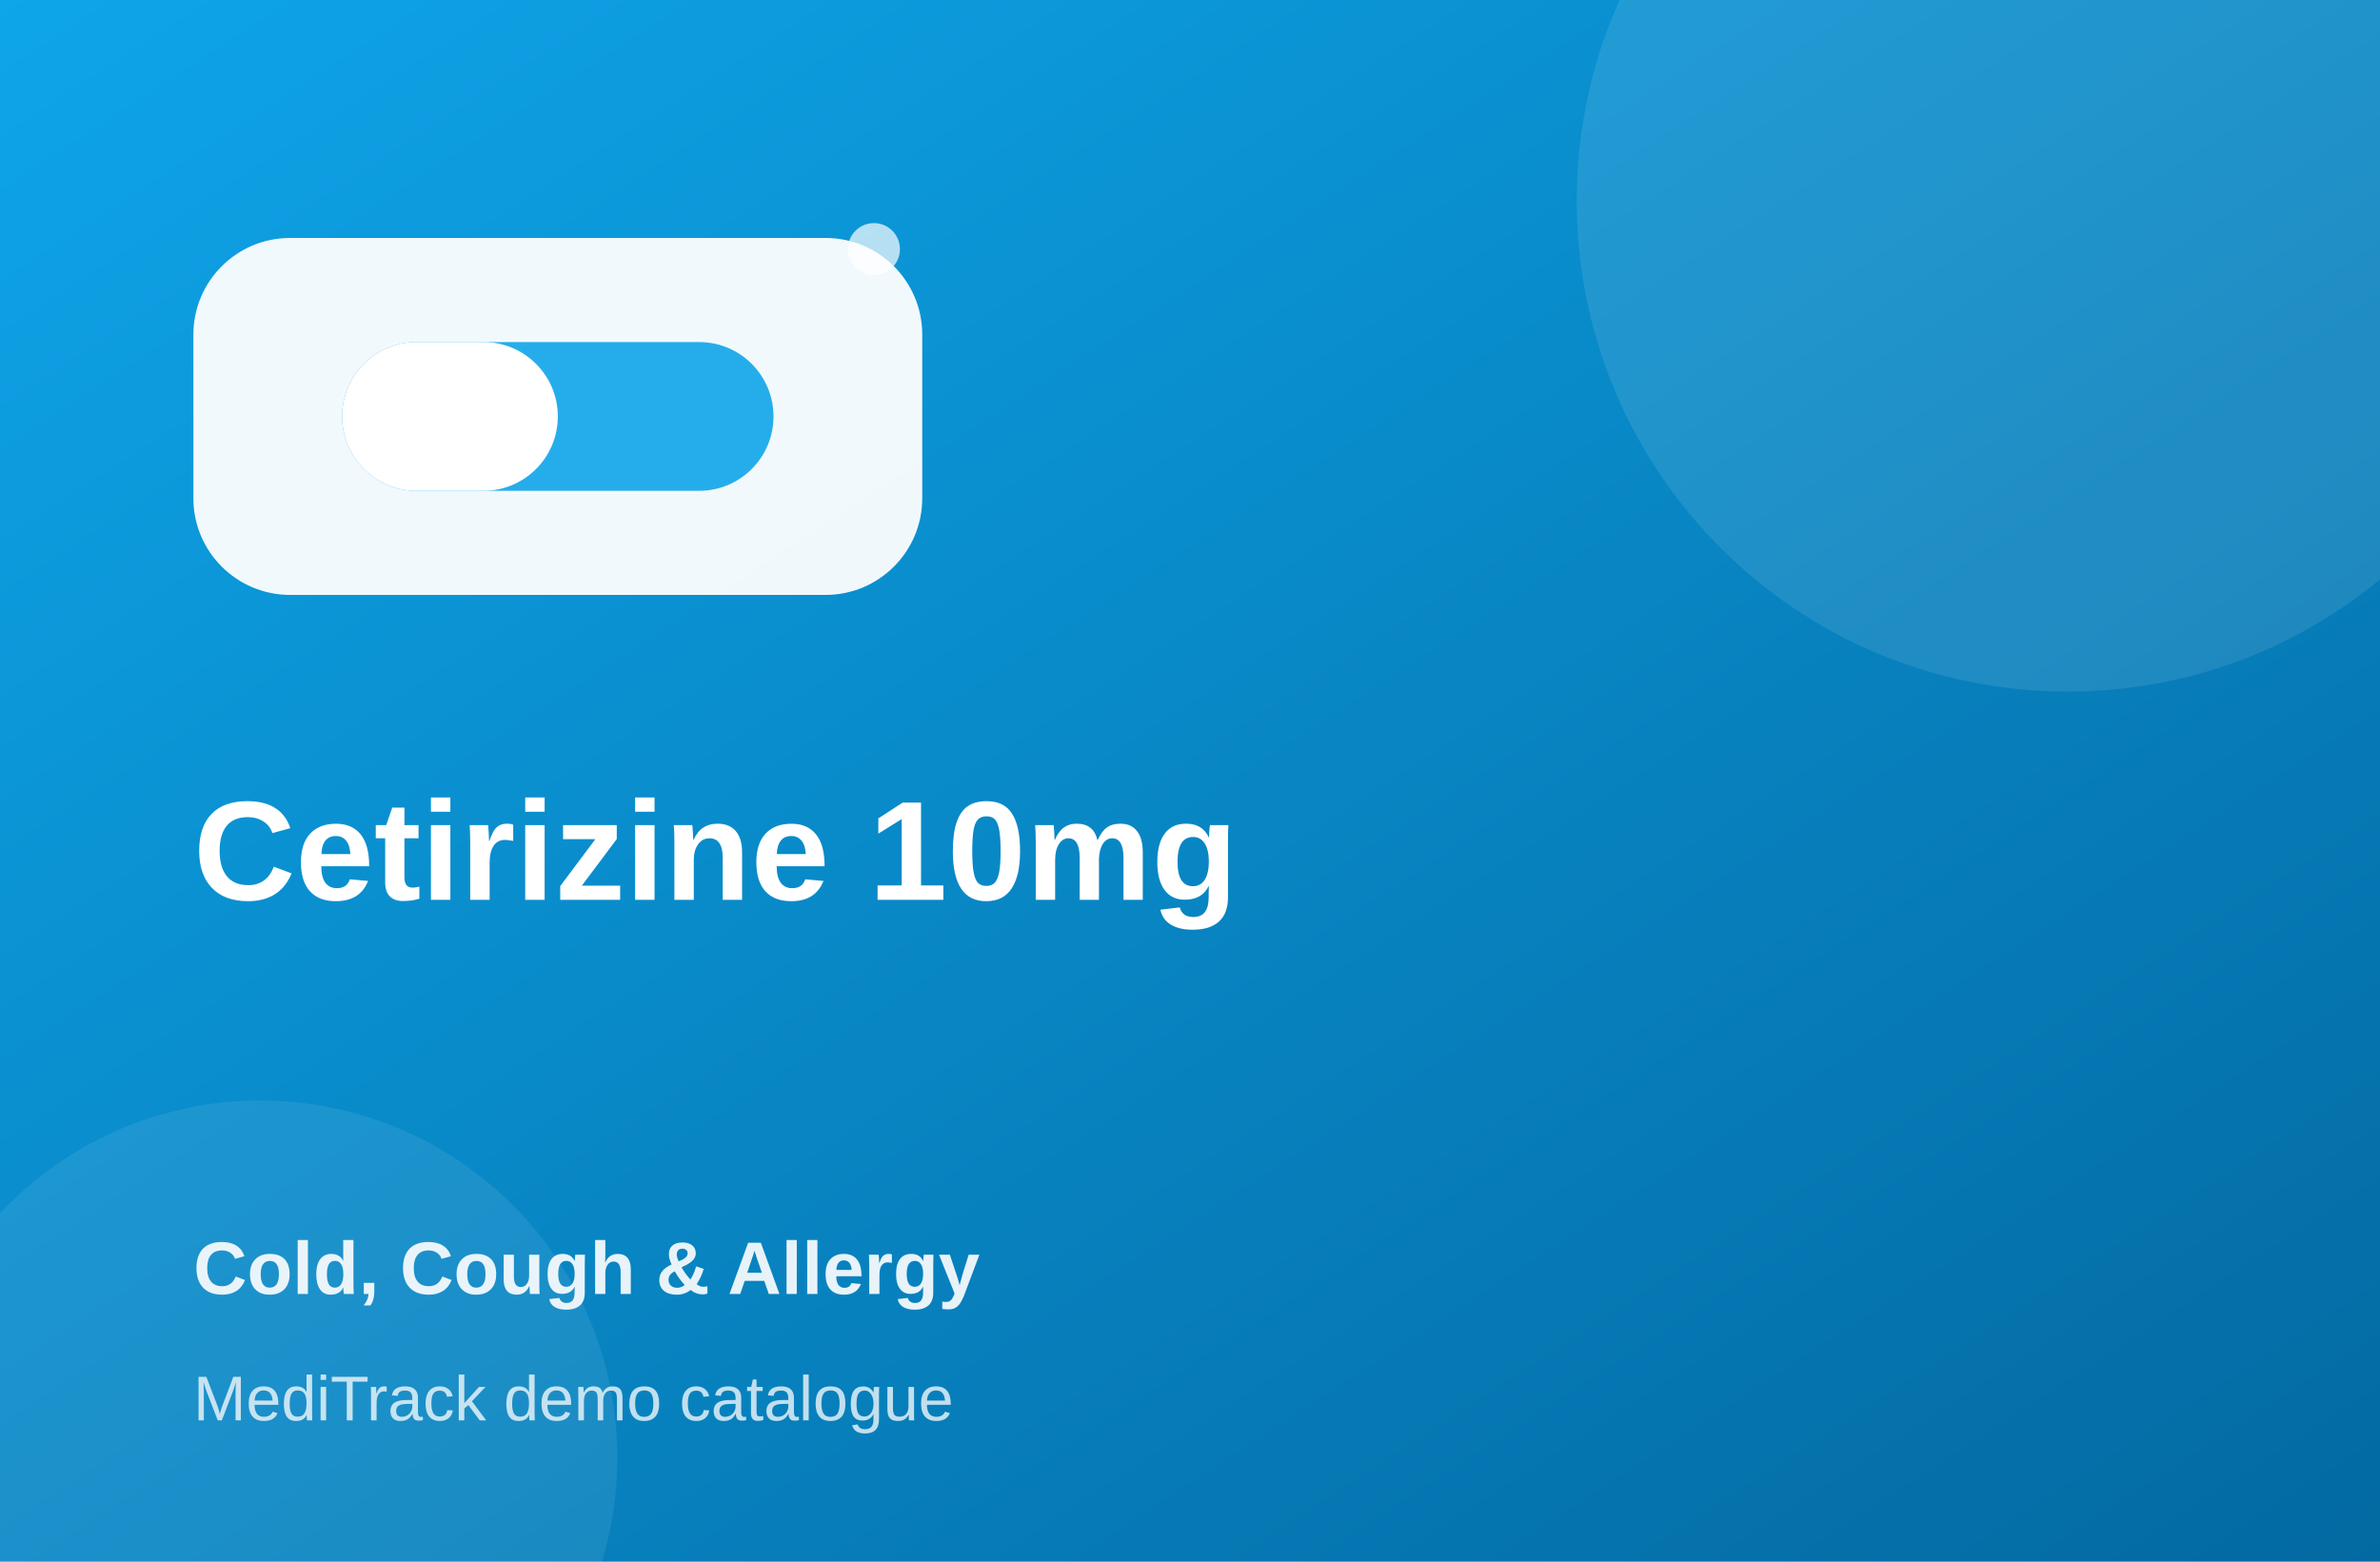
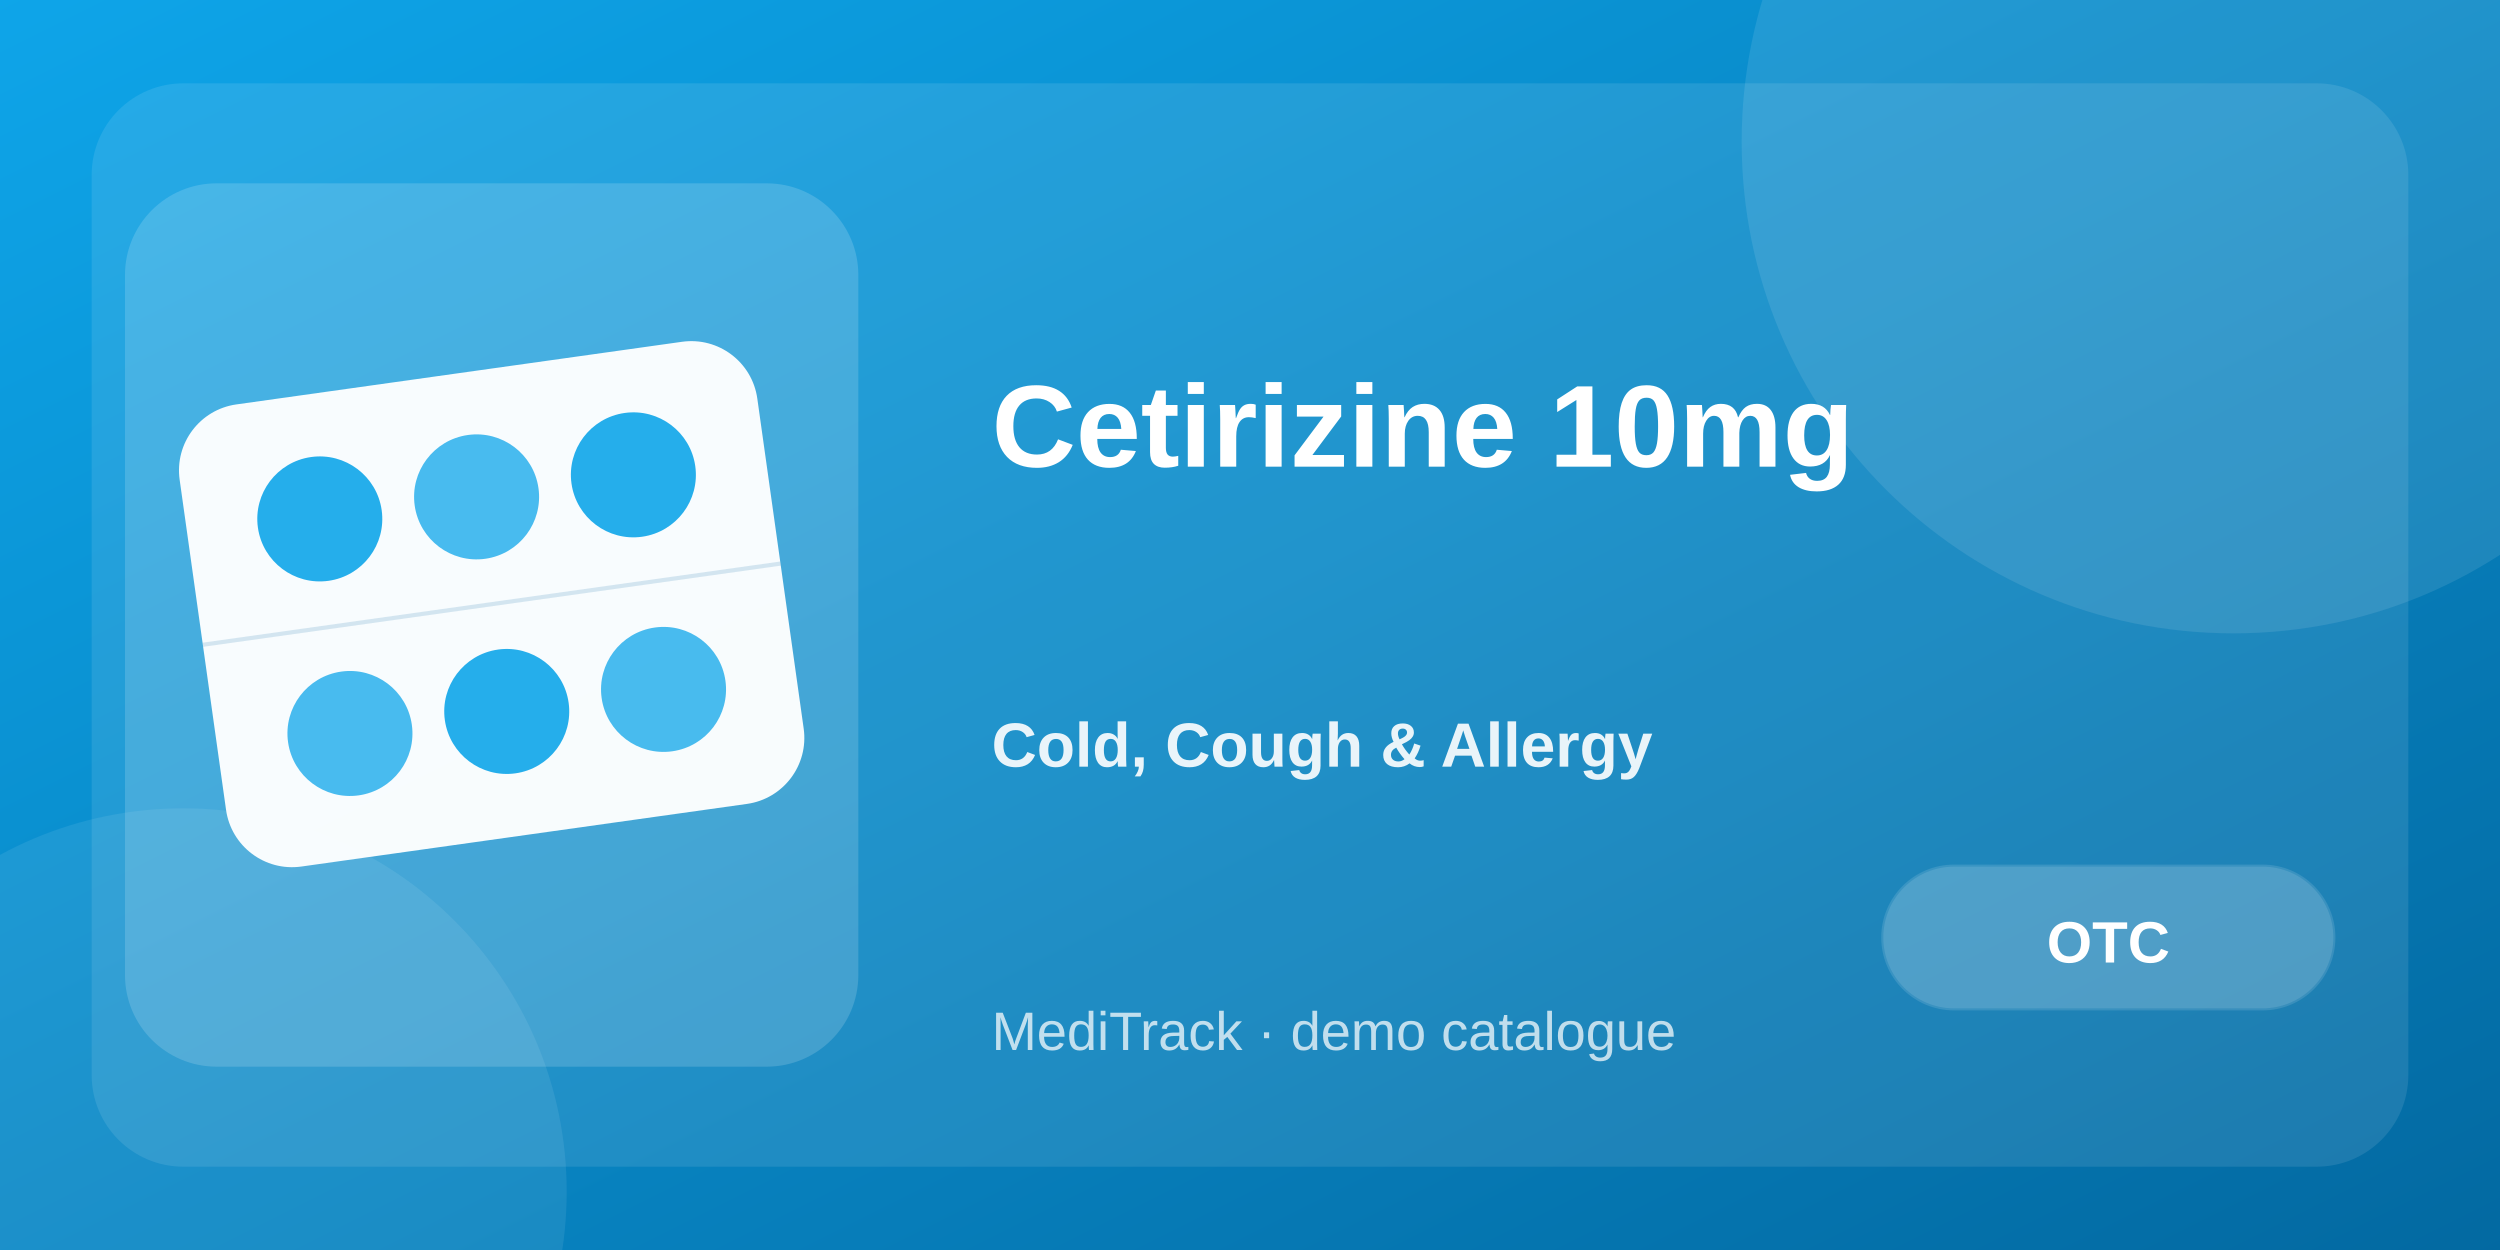
- <svg xmlns="http://www.w3.org/2000/svg" width="640" height="420" viewBox="0 0 640 420" role="img" aria-label="Cetirizine 10mg">
+ <svg xmlns="http://www.w3.org/2000/svg" width="600" height="300" viewBox="0 0 600 300" role="img" aria-label="Cetirizine 10mg">
  <defs>
    <linearGradient id="bg" x1="0" y1="0" x2="1" y2="1">
      <stop offset="0" stop-color="#0ea5e9" />
      <stop offset="1" stop-color="#0369a1" />
    </linearGradient>
  </defs>
-   <rect width="640" height="420" fill="url(#bg)" />
-   <circle cx="556" cy="54" r="132" fill="#ffffff" opacity="0.10" />
-   <circle cx="70" cy="392" r="96" fill="#ffffff" opacity="0.08" />
-   <rect x="52" y="64" width="196" height="96" rx="26" fill="#ffffff" opacity="0.94" />
-   <rect x="92" y="92" width="116" height="40" rx="20" fill="#0ea5e9" opacity="0.9" />
-   <rect x="92" y="92" width="58" height="40" rx="20" fill="#ffffff" />
-   <rect x="228" y="60" width="14" height="14" rx="7" fill="#ffffff" opacity="0.7" />
-   <text x="52" y="242" font-family="Arial, Helvetica, sans-serif" font-size="38" font-weight="700" fill="#ffffff">Cetirizine 10mg</text>
-   <text x="52" y="348" font-family="Arial, Helvetica, sans-serif" font-size="20" font-weight="600" fill="#ffffff" opacity="0.9">Cold, Cough &amp; Allergy</text>
-   <text x="52" y="382" font-family="Arial, Helvetica, sans-serif" font-size="17" fill="#ffffff" opacity="0.75">MediTrack demo catalogue</text>
+   <rect width="600" height="300" fill="url(#bg)" />
+   <circle cx="536" cy="34" r="118" fill="#ffffff" opacity="0.10" />
+   <circle cx="44" cy="286" r="92" fill="#ffffff" opacity="0.08" />
+   <rect x="22" y="20" width="556" height="260" rx="22" fill="#ffffff" opacity="0.10" />
+   <rect x="30" y="44" width="176" height="212" rx="22" fill="#ffffff" opacity="0.16" />
+   <g transform="translate(118 145) rotate(-8)">
+     <rect x="-70" y="-56" width="140" height="112" rx="16" fill="#ffffff" opacity="0.96" />
+     <circle cx="-38" cy="-26" r="15" fill="#0ea5e9" opacity="0.9" />
+     <circle cx="0" cy="-26" r="15" fill="#0ea5e9" opacity="0.75" />
+     <circle cx="38" cy="-26" r="15" fill="#0ea5e9" opacity="0.9" />
+     <circle cx="-38" cy="26" r="15" fill="#0ea5e9" opacity="0.75" />
+     <circle cx="0" cy="26" r="15" fill="#0ea5e9" opacity="0.9" />
+     <circle cx="38" cy="26" r="15" fill="#0ea5e9" opacity="0.75" />
+     <path d="M-70 0 H70" stroke="#0369a1" stroke-opacity="0.15" />
+   </g>
+   <text x="238" y="112" font-family="Arial, Helvetica, sans-serif" font-size="28" font-weight="700" fill="#ffffff">Cetirizine 10mg</text>
+   <text x="238" y="184" font-family="Arial, Helvetica, sans-serif" font-size="15" font-weight="600" fill="#ffffff" opacity="0.9">Cold, Cough &amp; Allergy</text>
+   <text x="238" y="252" font-family="Arial, Helvetica, sans-serif" font-size="13" fill="#ffffff" opacity="0.72">MediTrack · demo catalogue</text>
+   <rect x="452" y="208" width="108" height="34" rx="17" fill="#ffffff" opacity="0.22" stroke="#ffffff" stroke-opacity="0.55" />
+   <text x="506" y="231" text-anchor="middle" font-family="Arial, Helvetica, sans-serif" font-size="14" font-weight="700" fill="#ffffff">OTC</text>
</svg>
